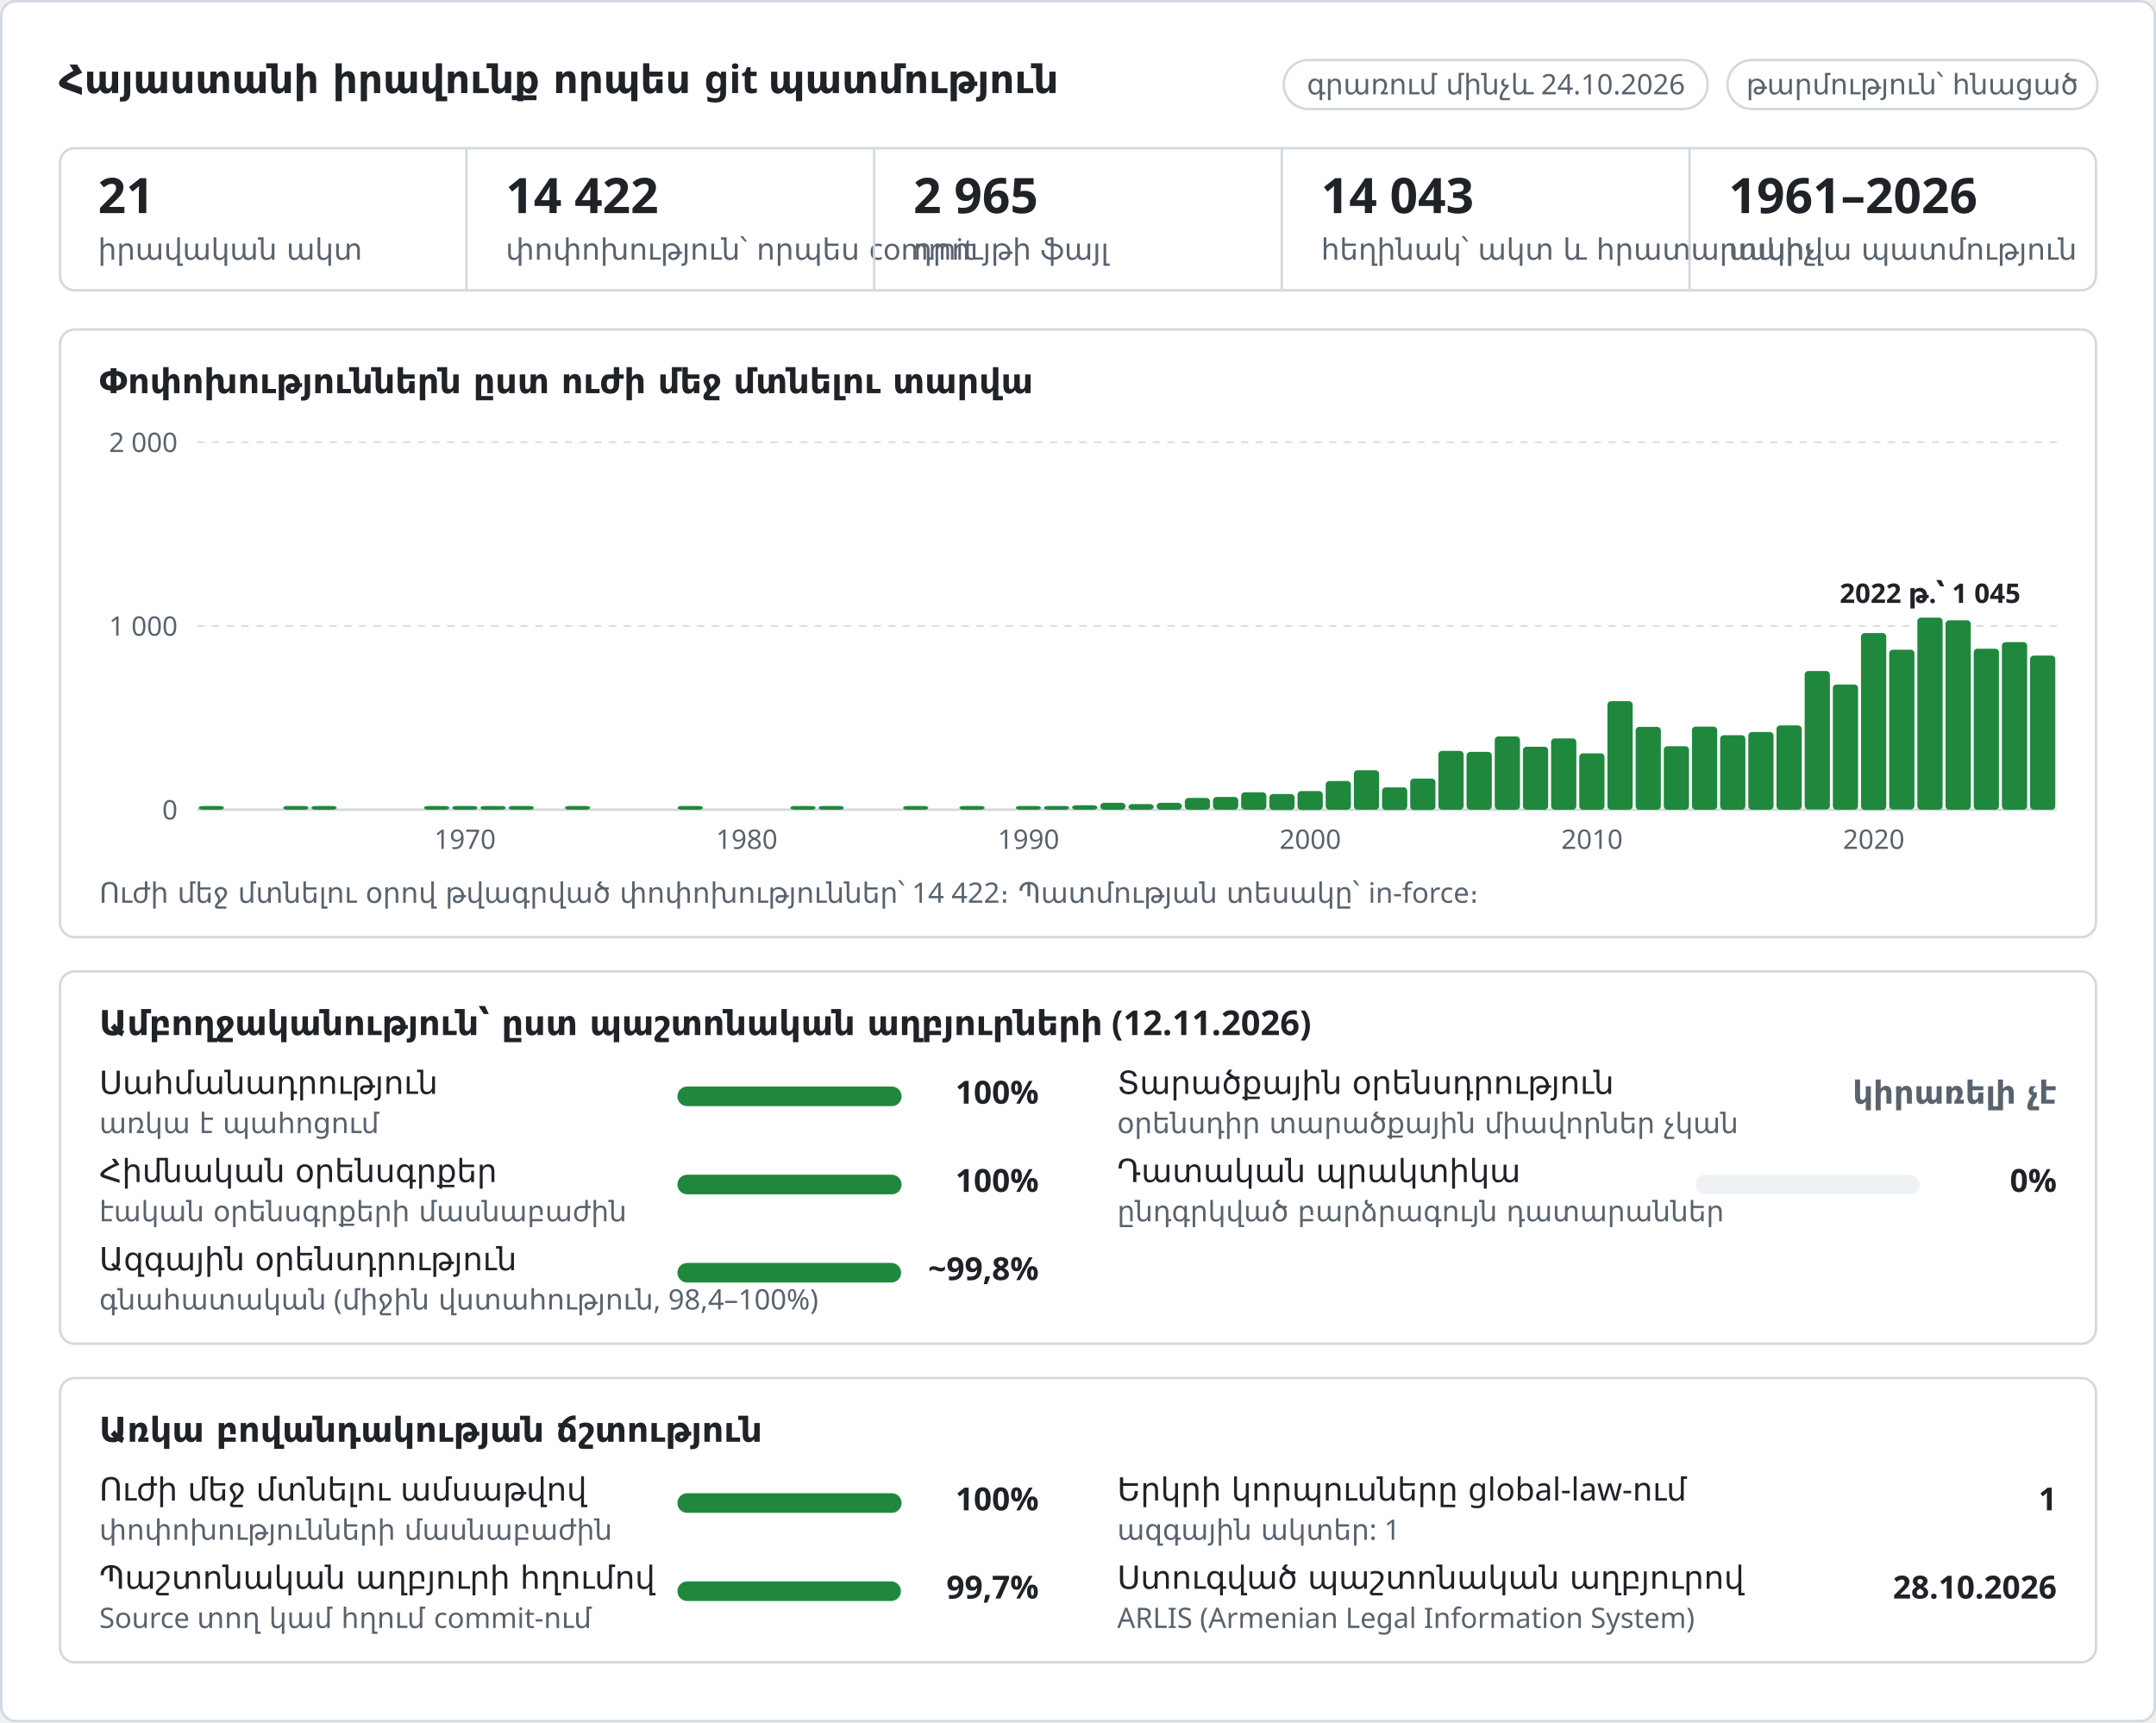
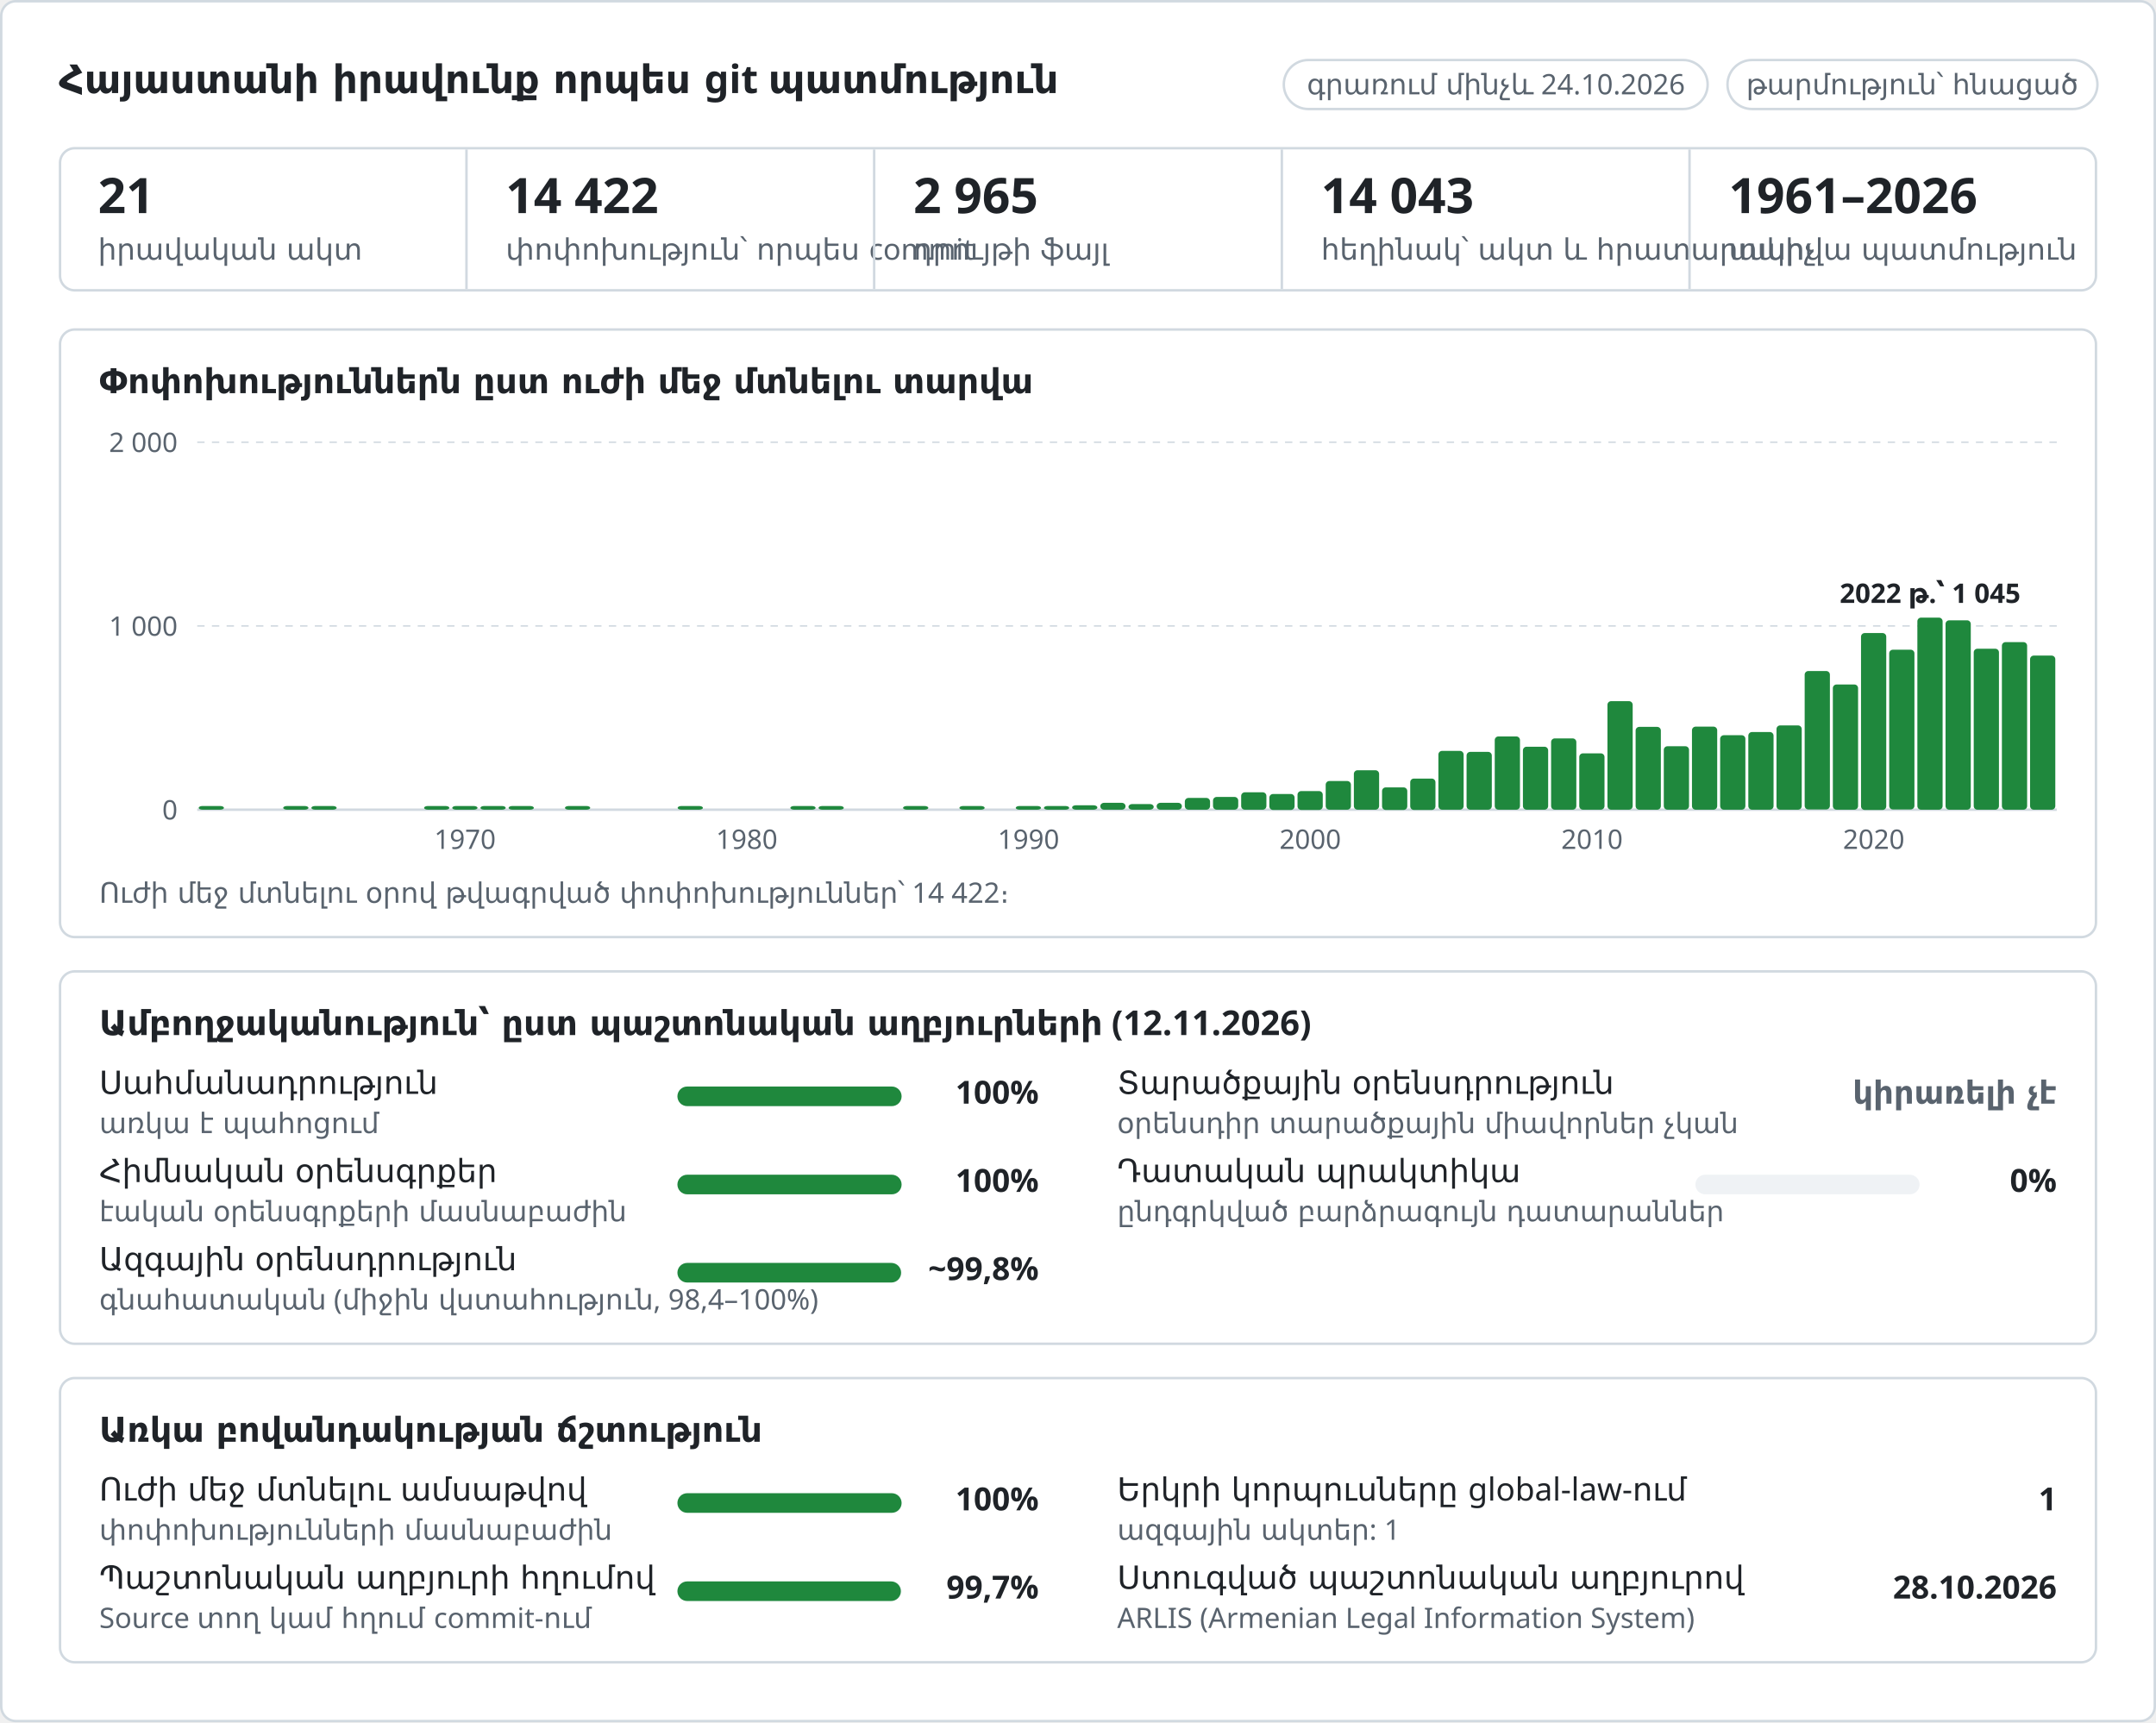
<svg xmlns="http://www.w3.org/2000/svg" width="880" height="703" viewBox="0 0 880 703" font-family="-apple-system,BlinkMacSystemFont,Segoe UI,Noto Sans,Helvetica,Arial,sans-serif">
  <rect x="0.5" y="0.5" width="879" height="702" rx="6" fill="#ffffff" stroke="#d1d9e0" />
  <text x="24" y="38" font-size="16" font-weight="600" fill="#1f2328">Հայաստանի իրավունք որպես git պատմություն</text>
  <rect x="524.0" y="24.5" width="173" height="20" rx="10" fill="none" stroke="#d1d9e0" />
  <text x="610.6" y="38.5" font-size="11.5" font-weight="500" text-anchor="middle" fill="#59636e">գրառում մինչև 24.10.2026</text>
  <rect x="705.1" y="24.5" width="151" height="20" rx="10" fill="none" stroke="#d1d9e0" />
  <text x="780.5" y="38.5" font-size="11.5" font-weight="500" text-anchor="middle" fill="#59636e">թարմություն՝ հնացած</text>
  <rect x="24.5" y="60.5" width="831" height="58" rx="6" fill="#ffffff" stroke="#d1d9e0" />
  <text x="40.0" y="87" font-size="20" font-weight="600" fill="#1f2328">21</text>
  <text x="40.0" y="106" font-size="12" fill="#59636e">իրավական ակտ</text>
  <line x1="190.4" y1="61" x2="190.4" y2="118" stroke="#d1d9e0" />
  <text x="206.4" y="87" font-size="20" font-weight="600" fill="#1f2328">14 422</text>
  <text x="206.4" y="106" font-size="12" fill="#59636e" textLength="142" lengthAdjust="spacingAndGlyphs">փոփոխություն՝ որպես commit</text>
  <line x1="356.8" y1="61" x2="356.8" y2="118" stroke="#d1d9e0" />
  <text x="372.8" y="87" font-size="20" font-weight="600" fill="#1f2328">2 965</text>
  <text x="372.8" y="106" font-size="12" fill="#59636e">դրույթի ֆայլ</text>
  <line x1="523.2" y1="61" x2="523.2" y2="118" stroke="#d1d9e0" />
  <text x="539.2" y="87" font-size="20" font-weight="600" fill="#1f2328">14 043</text>
  <text x="539.2" y="106" font-size="12" fill="#59636e" textLength="142" lengthAdjust="spacingAndGlyphs">հեղինակ՝ ակտ և հրատարակիչ</text>
  <line x1="689.6" y1="61" x2="689.6" y2="118" stroke="#d1d9e0" />
  <text x="705.6" y="87" font-size="20" font-weight="600" fill="#1f2328">1961–2026</text>
  <text x="705.6" y="106" font-size="12" fill="#59636e">տարվա պատմություն</text>
  <rect x="24.5" y="134.5" width="831" height="248" rx="6" fill="#ffffff" stroke="#d1d9e0" />
  <text x="40.5" y="160.5" font-size="14" font-weight="600" fill="#1f2328">Փոփոխություններն ըստ ուժի մեջ մտնելու տարվա</text>
  <line x1="80.5" y1="330.5" x2="839.5" y2="330.5" stroke="#d1d9e0" stroke-width="1" />
  <text x="72.5" y="334.5" font-size="11" text-anchor="end" fill="#59636e">0</text>
  <line x1="80.5" y1="255.5" x2="839.5" y2="255.5" stroke="#d1d9e0" stroke-width="0.6" stroke-dasharray="3 3" />
  <text x="72.5" y="259.5" font-size="11" text-anchor="end" fill="#59636e">1 000</text>
  <line x1="80.5" y1="180.5" x2="839.5" y2="180.5" stroke="#d1d9e0" stroke-width="0.6" stroke-dasharray="3 3" />
  <text x="72.5" y="184.5" font-size="11" text-anchor="end" fill="#59636e">2 000</text>
  <rect x="81.10" y="329.0" width="10.30" height="1.5" rx="1.5" fill="#1f883d" />
  <rect x="115.60" y="329.0" width="10.30" height="1.5" rx="1.5" fill="#1f883d" />
  <rect x="127.10" y="329.0" width="10.30" height="1.5" rx="1.5" fill="#1f883d" />
  <rect x="173.10" y="329.0" width="10.30" height="1.5" rx="1.5" fill="#1f883d" />
  <rect x="184.60" y="329.0" width="10.30" height="1.5" rx="1.5" fill="#1f883d" />
  <text x="189.8" y="346.5" font-size="11" text-anchor="middle" fill="#59636e">1970</text>
  <rect x="196.10" y="329.0" width="10.30" height="1.5" rx="1.5" fill="#1f883d" />
  <rect x="207.60" y="329.0" width="10.30" height="1.5" rx="1.5" fill="#1f883d" />
  <rect x="230.60" y="329.0" width="10.30" height="1.5" rx="1.5" fill="#1f883d" />
  <rect x="276.60" y="329.0" width="10.30" height="1.5" rx="1.5" fill="#1f883d" />
  <text x="304.8" y="346.5" font-size="11" text-anchor="middle" fill="#59636e">1980</text>
  <rect x="322.60" y="329.0" width="10.30" height="1.5" rx="1.5" fill="#1f883d" />
  <rect x="334.10" y="329.0" width="10.30" height="1.5" rx="1.5" fill="#1f883d" />
  <rect x="368.60" y="329.0" width="10.30" height="1.5" rx="1.5" fill="#1f883d" />
  <rect x="391.60" y="329.0" width="10.30" height="1.5" rx="1.5" fill="#1f883d" />
  <rect x="414.60" y="329.0" width="10.30" height="1.5" rx="1.5" fill="#1f883d" />
  <text x="419.8" y="346.5" font-size="11" text-anchor="middle" fill="#59636e">1990</text>
  <rect x="426.10" y="329.0" width="10.30" height="1.5" rx="1.5" fill="#1f883d" />
  <rect x="437.60" y="328.7" width="10.30" height="1.8" rx="1.5" fill="#1f883d" />
  <rect x="449.10" y="327.7" width="10.30" height="2.8" rx="1.5" fill="#1f883d" />
  <rect x="460.60" y="328.2" width="10.30" height="2.3" rx="1.5" fill="#1f883d" />
  <rect x="472.10" y="327.7" width="10.30" height="2.8" rx="1.5" fill="#1f883d" />
  <rect x="483.60" y="325.7" width="10.30" height="4.8" rx="1.5" fill="#1f883d" />
  <rect x="495.10" y="325.3" width="10.30" height="5.2" rx="1.5" fill="#1f883d" />
  <rect x="506.60" y="323.4" width="10.30" height="7.1" rx="1.5" fill="#1f883d" />
  <rect x="518.10" y="324.1" width="10.30" height="6.5" rx="1.5" fill="#1f883d" />
  <rect x="529.60" y="322.9" width="10.30" height="7.7" rx="1.5" fill="#1f883d" />
  <text x="534.8" y="346.5" font-size="11" text-anchor="middle" fill="#59636e">2000</text>
  <rect x="541.10" y="318.8" width="10.30" height="11.7" rx="1.5" fill="#1f883d" />
  <rect x="552.60" y="314.4" width="10.30" height="16.1" rx="1.5" fill="#1f883d" />
  <rect x="564.10" y="321.4" width="10.30" height="9.2" rx="1.5" fill="#1f883d" />
  <rect x="575.60" y="317.8" width="10.30" height="12.8" rx="1.5" fill="#1f883d" />
  <rect x="587.10" y="306.5" width="10.30" height="24.0" rx="1.5" fill="#1f883d" />
  <rect x="598.60" y="306.9" width="10.30" height="23.6" rx="1.5" fill="#1f883d" />
  <rect x="610.10" y="300.6" width="10.30" height="29.9" rx="1.5" fill="#1f883d" />
  <rect x="621.60" y="304.8" width="10.30" height="25.7" rx="1.5" fill="#1f883d" />
  <rect x="633.10" y="301.4" width="10.30" height="29.1" rx="1.5" fill="#1f883d" />
  <rect x="644.60" y="307.5" width="10.30" height="23.0" rx="1.5" fill="#1f883d" />
  <text x="649.8" y="346.5" font-size="11" text-anchor="middle" fill="#59636e">2010</text>
  <rect x="656.10" y="286.2" width="10.30" height="44.3" rx="1.5" fill="#1f883d" />
  <rect x="667.60" y="296.7" width="10.30" height="33.8" rx="1.5" fill="#1f883d" />
  <rect x="679.10" y="304.6" width="10.30" height="25.9" rx="1.5" fill="#1f883d" />
  <rect x="690.60" y="296.6" width="10.30" height="33.9" rx="1.5" fill="#1f883d" />
  <rect x="702.10" y="300.1" width="10.30" height="30.4" rx="1.5" fill="#1f883d" />
  <rect x="713.60" y="298.8" width="10.30" height="31.7" rx="1.5" fill="#1f883d" />
  <rect x="725.10" y="296.1" width="10.30" height="34.4" rx="1.5" fill="#1f883d" />
  <rect x="736.60" y="273.9" width="10.30" height="56.5" rx="1.5" fill="#1f883d" />
  <rect x="748.10" y="279.4" width="10.30" height="51.1" rx="1.5" fill="#1f883d" />
  <rect x="759.60" y="258.4" width="10.30" height="72.2" rx="1.5" fill="#1f883d" />
  <text x="764.8" y="346.5" font-size="11" text-anchor="middle" fill="#59636e">2020</text>
  <rect x="771.10" y="265.2" width="10.30" height="65.2" rx="1.5" fill="#1f883d" />
  <rect x="782.60" y="252.1" width="10.30" height="78.4" rx="1.5" fill="#1f883d" />
  <text x="787.8" y="246.1" font-size="11" font-weight="600" text-anchor="middle" fill="#1f2328">2022 թ.՝ 1 045</text>
  <rect x="794.10" y="253.2" width="10.30" height="77.3" rx="1.5" fill="#1f883d" />
  <rect x="805.60" y="264.8" width="10.30" height="65.7" rx="1.5" fill="#1f883d" />
  <rect x="817.10" y="262.1" width="10.30" height="68.4" rx="1.5" fill="#1f883d" />
  <rect x="828.60" y="267.6" width="10.30" height="62.9" rx="1.5" fill="#1f883d" />
-   <text x="40.5" y="368.5" font-size="11.5" fill="#59636e">Ուժի մեջ մտնելու օրով թվագրված փոփոխություններ՝ 14 422։ Պատմության տեսակը՝ in-force։</text>
+   <text x="40.5" y="368.5" font-size="11.5" fill="#59636e">Ուժի մեջ մտնելու օրով թվագրված փոփոխություններ՝ 14 422։</text>
  <rect x="24.5" y="396.5" width="831" height="152" rx="6" fill="#ffffff" stroke="#d1d9e0" />
  <text x="40.5" y="422.5" font-size="14" font-weight="600" fill="#1f2328">Ամբողջականություն՝ ըստ պաշտոնական աղբյուրների (12.11.2026)</text>
  <text x="40.5" y="446.5" font-size="13" fill="#1f2328">Սահմանադրություն</text>
  <text x="40.5" y="462.5" font-size="11.5" fill="#59636e">առկա է պահոցում</text>
  <g>
    <rect x="276.5" y="443.5" width="91.5" height="8" rx="4" fill="#eff2f5" />
    <rect x="276.5" y="443.5" width="91.5" height="8" rx="4" fill="#1f883d" />
  </g>
  <text x="424.0" y="450.5" font-size="13" font-weight="600" text-anchor="end" fill="#1f2328">100%</text>
  <text x="40.5" y="482.5" font-size="13" fill="#1f2328">Հիմնական օրենսգրքեր</text>
  <text x="40.5" y="498.5" font-size="11.5" fill="#59636e">էական օրենսգրքերի մասնաբաժին</text>
  <g>
    <rect x="276.5" y="479.5" width="91.5" height="8" rx="4" fill="#eff2f5" />
    <rect x="276.5" y="479.5" width="91.5" height="8" rx="4" fill="#1f883d" />
  </g>
  <text x="424.0" y="486.5" font-size="13" font-weight="600" text-anchor="end" fill="#1f2328">100%</text>
  <text x="40.5" y="518.5" font-size="13" fill="#1f2328">Ազգային օրենսդրություն</text>
  <text x="40.5" y="534.5" font-size="11.5" fill="#59636e">գնահատական (միջին վստահություն, 98,4–100%)</text>
  <g>
    <rect x="276.5" y="515.5" width="91.5" height="8" rx="4" fill="#eff2f5" />
    <rect x="276.5" y="515.5" width="91.3" height="8" rx="4" fill="#1f883d" />
  </g>
  <text x="424.0" y="522.5" font-size="13" font-weight="600" text-anchor="end" fill="#1f2328">~99,8%</text>
  <text x="456.0" y="446.5" font-size="13" fill="#1f2328">Տարածքային օրենսդրություն</text>
  <text x="456.0" y="462.5" font-size="11.5" fill="#59636e">օրենսդիր տարածքային միավորներ չկան</text>
  <text x="839.5" y="450.5" font-size="13" font-weight="600" text-anchor="end" fill="#59636e">կիրառելի չէ</text>
  <text x="456.0" y="482.5" font-size="13" fill="#1f2328">Դատական պրակտիկա</text>
  <text x="456.0" y="498.5" font-size="11.5" fill="#59636e">ընդգրկված բարձրագույն դատարաններ</text>
  <g>
    <rect x="692.0" y="479.5" width="91.5" height="8" rx="4" fill="#eff2f5" />
  </g>
  <text x="839.5" y="486.5" font-size="13" font-weight="600" text-anchor="end" fill="#1f2328">0%</text>
  <rect x="24.5" y="562.5" width="831" height="116" rx="6" fill="#ffffff" stroke="#d1d9e0" />
  <text x="40.5" y="588.5" font-size="14" font-weight="600" fill="#1f2328">Առկա բովանդակության ճշտություն</text>
  <text x="40.5" y="612.5" font-size="13" fill="#1f2328">Ուժի մեջ մտնելու ամսաթվով</text>
  <text x="40.5" y="628.5" font-size="11.5" fill="#59636e">փոփոխությունների մասնաբաժին</text>
  <g>
    <rect x="276.5" y="609.5" width="91.5" height="8" rx="4" fill="#eff2f5" />
    <rect x="276.5" y="609.5" width="91.5" height="8" rx="4" fill="#1f883d" />
  </g>
  <text x="424.0" y="616.5" font-size="13" font-weight="600" text-anchor="end" fill="#1f2328">100%</text>
  <text x="40.5" y="648.5" font-size="13" fill="#1f2328">Պաշտոնական աղբյուրի հղումով</text>
  <text x="40.5" y="664.5" font-size="11.5" fill="#59636e">Source տող կամ հղում commit-ում</text>
  <g>
    <rect x="276.5" y="645.5" width="91.5" height="8" rx="4" fill="#eff2f5" />
    <rect x="276.5" y="645.5" width="91.2" height="8" rx="4" fill="#1f883d" />
  </g>
  <text x="424.0" y="652.5" font-size="13" font-weight="600" text-anchor="end" fill="#1f2328">99,7%</text>
  <text x="456.0" y="612.5" font-size="13" fill="#1f2328">Երկրի կորպուսները global-law-ում</text>
  <text x="456.0" y="628.5" font-size="11.5" fill="#59636e">ազգային ակտեր: 1</text>
  <text x="839.5" y="616.5" font-size="13" font-weight="600" text-anchor="end" fill="#1f2328">1</text>
  <text x="456.0" y="648.5" font-size="13" fill="#1f2328">Ստուգված պաշտոնական աղբյուրով</text>
  <text x="456.0" y="664.5" font-size="11.5" fill="#59636e">ARLIS (Armenian Legal Information System)</text>
  <text x="839.5" y="652.5" font-size="13" font-weight="600" text-anchor="end" fill="#1f2328">28.10.2026</text>
</svg>
